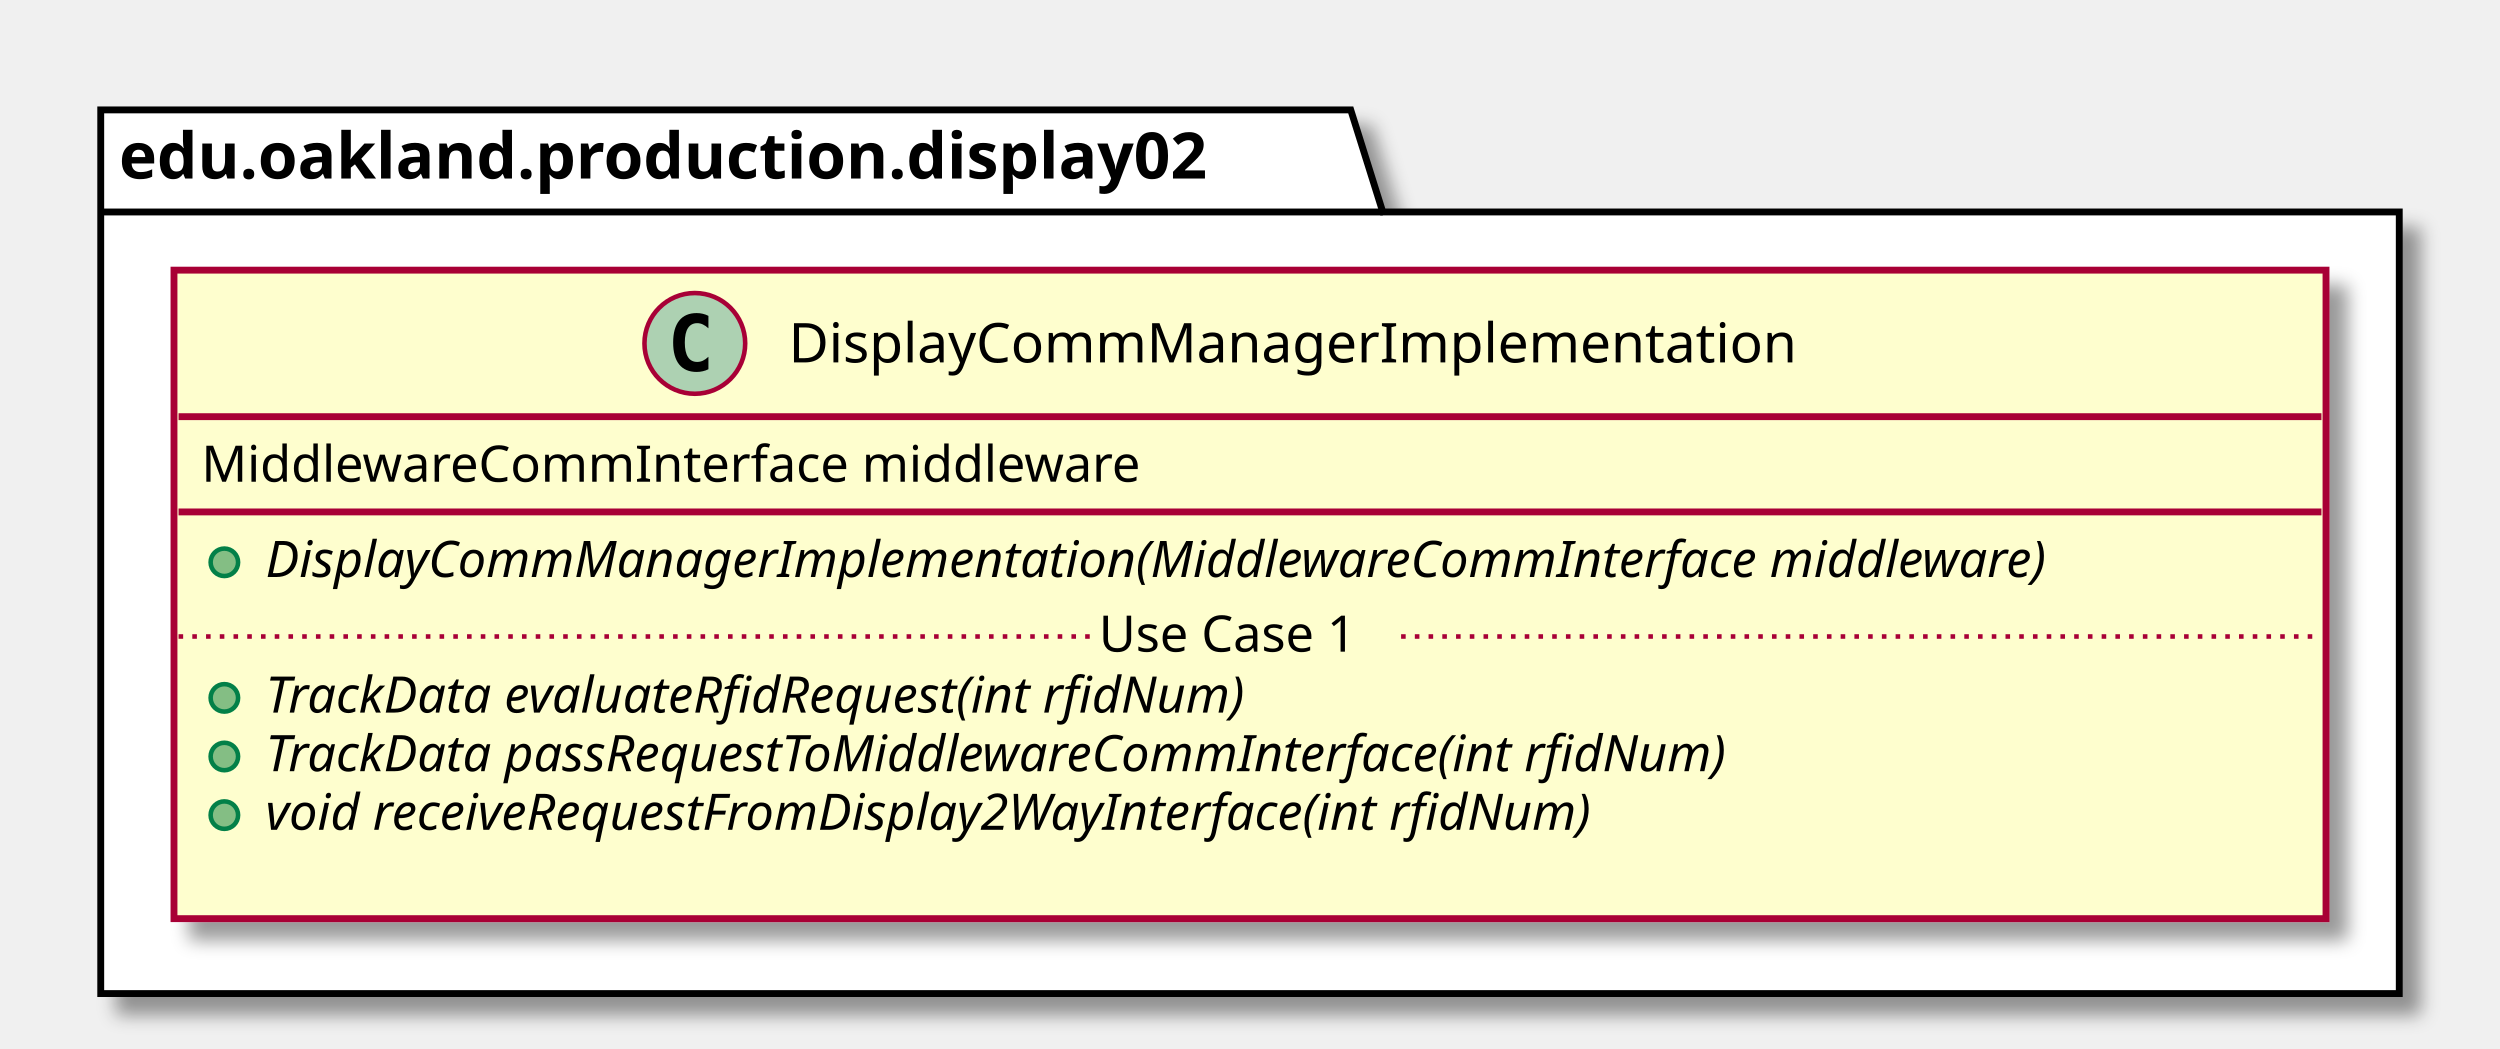
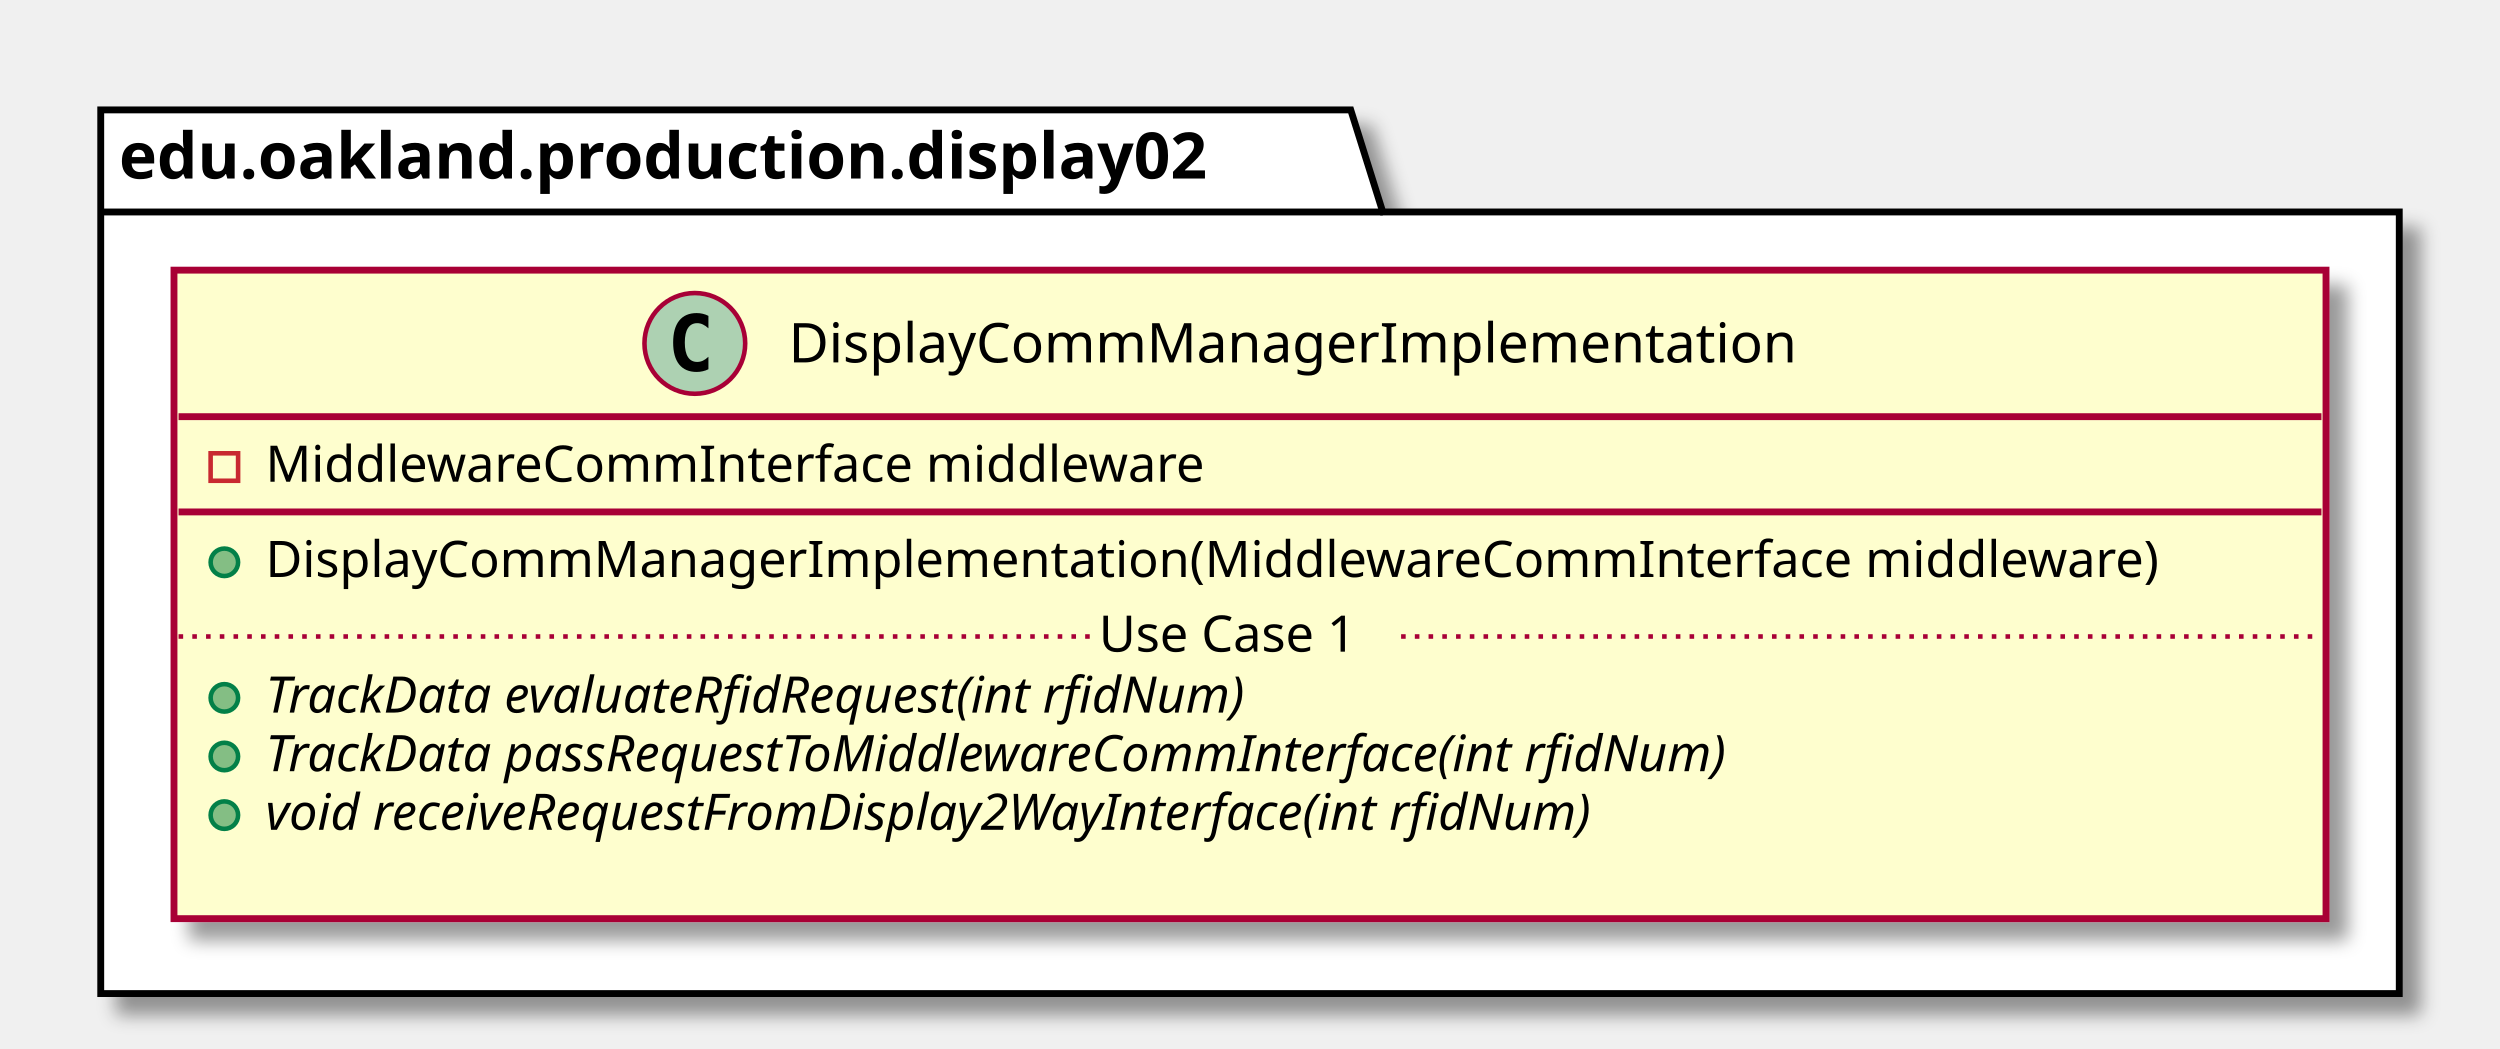
<svg xmlns="http://www.w3.org/2000/svg" contentScriptType="application/ecmascript" contentStyleType="text/css" height="229px" preserveAspectRatio="none" style="width:546px;height:229px;" version="1.1" viewBox="0 0 546 229" width="546px" zoomAndPan="magnify">
  <defs>
-     <filter height="300%" id="f1lyhx0s1ov5zf" width="300%" x="-1" y="-1">
+     <filter height="300%" id="fw9ydptwqka64" width="300%" x="-1" y="-1">
      <feGaussianBlur result="blurOut" stdDeviation="2.0" />
      <feColorMatrix in="blurOut" result="blurOut2" type="matrix" values="0 0 0 0 0 0 0 0 0 0 0 0 0 0 0 0 0 0 .4 0" />
      <feOffset dx="4.0" dy="4.0" in="blurOut2" result="blurOut3" />
      <feBlend in="SourceGraphic" in2="blurOut3" mode="normal" />
    </filter>
  </defs>
  <g>
-     <polygon fill="#FFFFFF" filter="url(#f1lyhx0s1ov5zf)" points="22,24,295,24,302,46.297,524,46.297,524,217,22,217,22,24" style="stroke: #000000; stroke-width: 1.5;" />
+     <polygon fill="#FFFFFF" filter="url(#fw9ydptwqka64)" points="22,24,295,24,302,46.297,524,46.297,524,217,22,217,22,24" style="stroke: #000000; stroke-width: 1.5;" />
    <line style="stroke: #000000; stroke-width: 1.5;" x1="22" x2="302" y1="46.297" y2="46.297" />
    <text fill="#000000" font-family="sans-serif" font-size="14" font-weight="bold" lengthAdjust="spacingAndGlyphs" textLength="267" x="26" y="38.995">edu.oakland.production.display02</text>
-     <rect fill="#FEFECE" filter="url(#f1lyhx0s1ov5zf)" height="141.633" id="DisplayCommManagerImplementation" style="stroke: #A80036; stroke-width: 1.5;" width="470" x="38" y="59" />
+     <rect fill="#FEFECE" filter="url(#fw9ydptwqka64)" height="141.633" id="DisplayCommManagerImplementation" style="stroke: #A80036; stroke-width: 1.5;" width="470" x="38" y="59" />
    <ellipse cx="151.75" cy="75" fill="#ADD1B2" rx="11" ry="11" style="stroke: #A80036; stroke-width: 1.0;" />
    <path d="M154.719,80.641 Q154.141,80.938 153.5,81.078 Q152.859,81.234 152.156,81.234 Q149.656,81.234 148.328,79.594 Q147.016,77.938 147.016,74.812 Q147.016,71.688 148.328,70.031 Q149.656,68.375 152.156,68.375 Q152.859,68.375 153.5,68.531 Q154.156,68.688 154.719,68.984 L154.719,71.703 Q154.094,71.125 153.5,70.859 Q152.906,70.578 152.281,70.578 Q150.938,70.578 150.25,71.656 Q149.562,72.719 149.562,74.812 Q149.562,76.906 150.25,77.984 Q150.938,79.047 152.281,79.047 Q152.906,79.047 153.5,78.781 Q154.094,78.5 154.719,77.922 L154.719,80.641 Z " />
    <text fill="#000000" font-family="sans-serif" font-size="12" lengthAdjust="spacingAndGlyphs" textLength="234" x="172.25" y="79.154">DisplayCommManagerImplementation</text>
    <line style="stroke: #A80036; stroke-width: 1.5;" x1="39" x2="507" y1="91" y2="91" />
-     <text fill="#000000" font-family="sans-serif" font-size="11" lengthAdjust="spacingAndGlyphs" textLength="221" x="44" y="105.21">MiddlewareCommInterface middleware</text>
+     <rect fill="none" height="6" style="stroke: #C82930; stroke-width: 1.0;" width="6" x="46" y="99" />
+     <text fill="#000000" font-family="sans-serif" font-size="11" lengthAdjust="spacingAndGlyphs" textLength="221" x="58" y="105.21">MiddlewareCommInterface middleware</text>
    <line style="stroke: #A80036; stroke-width: 1.5;" x1="39" x2="507" y1="111.805" y2="111.805" />
    <ellipse cx="49" cy="122.805" fill="#84BE84" rx="3" ry="3" style="stroke: #038048; stroke-width: 1.0;" />
-     <text fill="#000000" font-family="sans-serif" font-size="11" font-style="italic" lengthAdjust="spacingAndGlyphs" textLength="444" x="58" y="126.015">DisplayCommManagerImplementation(MiddlewareCommInterface middleware)</text>
+     <text fill="#000000" font-family="sans-serif" font-size="11" lengthAdjust="spacingAndGlyphs" textLength="444" x="58" y="126.015">DisplayCommManagerImplementation(MiddlewareCommInterface middleware)</text>
    <ellipse cx="49" cy="152.414" fill="#84BE84" rx="3" ry="3" style="stroke: #038048; stroke-width: 1.0;" />
    <text fill="#000000" font-family="sans-serif" font-size="11" font-style="italic" lengthAdjust="spacingAndGlyphs" textLength="249" x="58" y="155.625">TrackData evaluateRfidRequest(int rfidNum)</text>
    <ellipse cx="49" cy="165.219" fill="#84BE84" rx="3" ry="3" style="stroke: #038048; stroke-width: 1.0;" />
    <text fill="#000000" font-family="sans-serif" font-size="11" font-style="italic" lengthAdjust="spacingAndGlyphs" textLength="369" x="58" y="168.429">TrackData passRequestToMiddlewareCommInterface(int rfidNum)</text>
    <ellipse cx="49" cy="178.023" fill="#84BE84" rx="3" ry="3" style="stroke: #038048; stroke-width: 1.0;" />
    <text fill="#000000" font-family="sans-serif" font-size="11" font-style="italic" lengthAdjust="spacingAndGlyphs" textLength="339" x="58" y="181.234">void receiveRequestFromDisplay2WayInterface(int rfidNum)</text>
    <text fill="#000000" font-family="sans-serif" font-size="11" lengthAdjust="spacingAndGlyphs" textLength="0" x="62" y="194.039" />
    <line style="stroke: #A80036; stroke-width: 1.0; stroke-dasharray: 1.0,2.0;" x1="39" x2="240" y1="139.012" y2="139.012" />
    <text fill="#000000" font-family="sans-serif" font-size="11" lengthAdjust="spacingAndGlyphs" textLength="66" x="240" y="142.32">Use Case 1</text>
    <line style="stroke: #A80036; stroke-width: 1.0; stroke-dasharray: 1.0,2.0;" x1="306" x2="507" y1="139.012" y2="139.012" />
  </g>
</svg>
